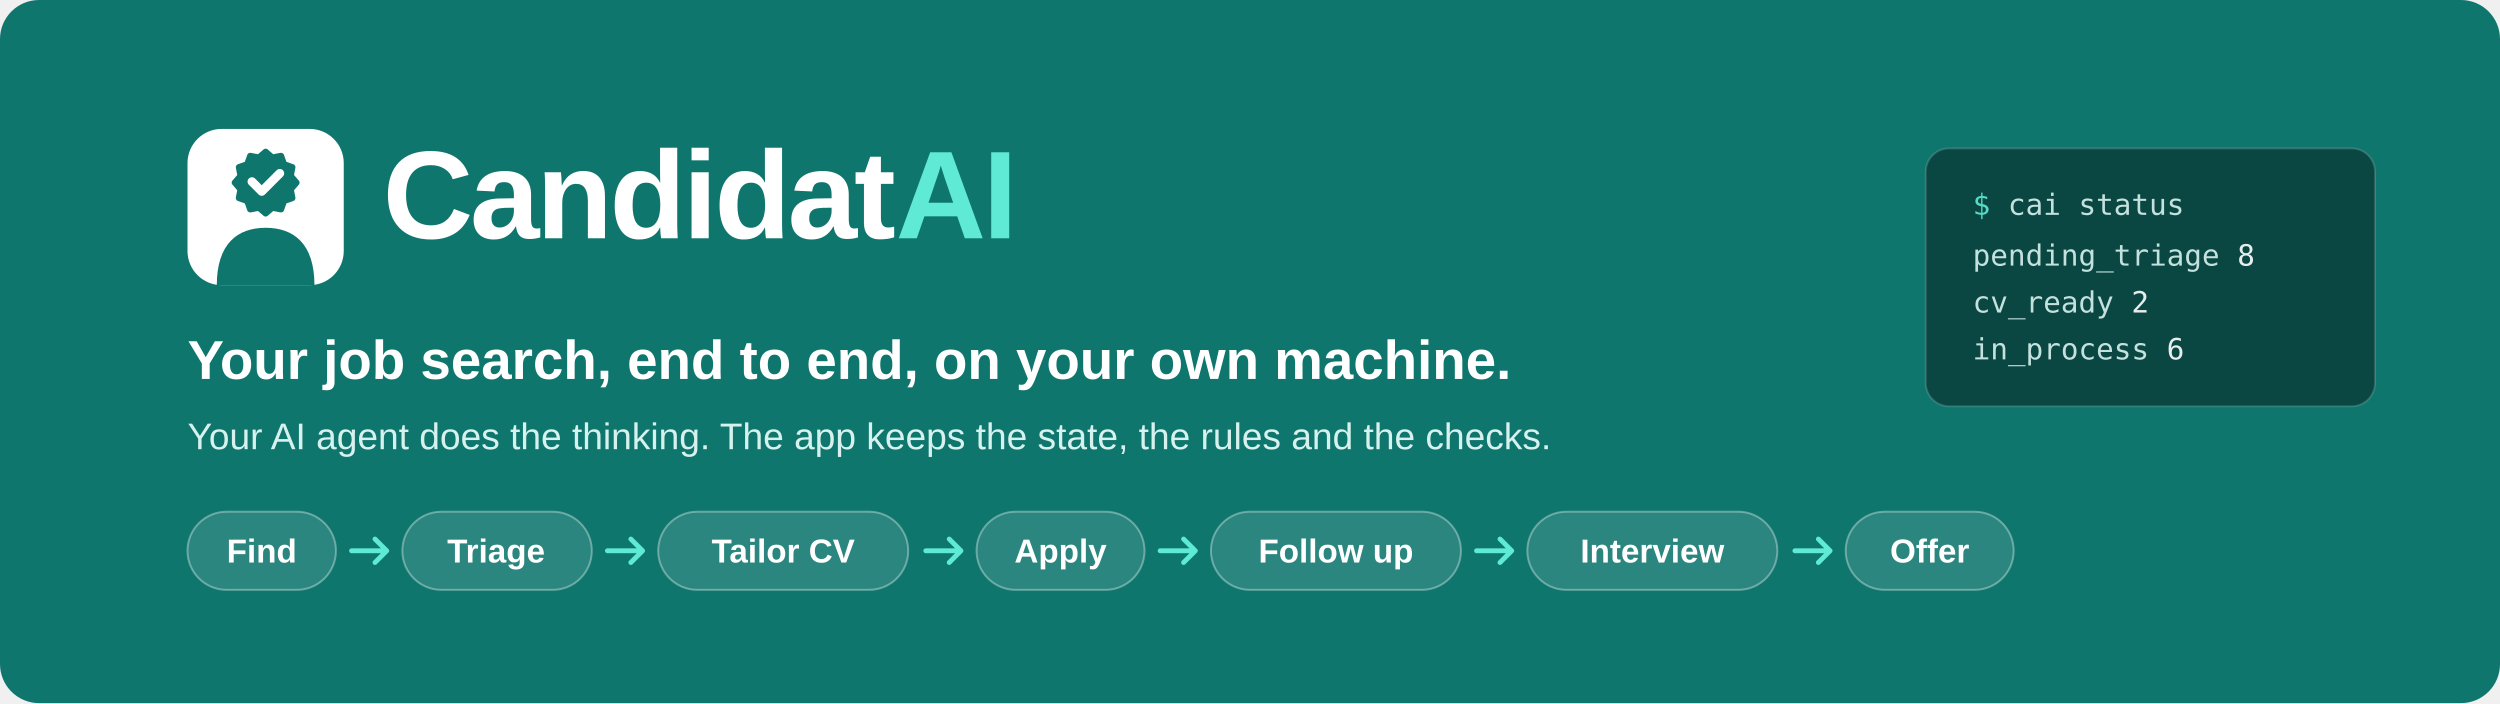
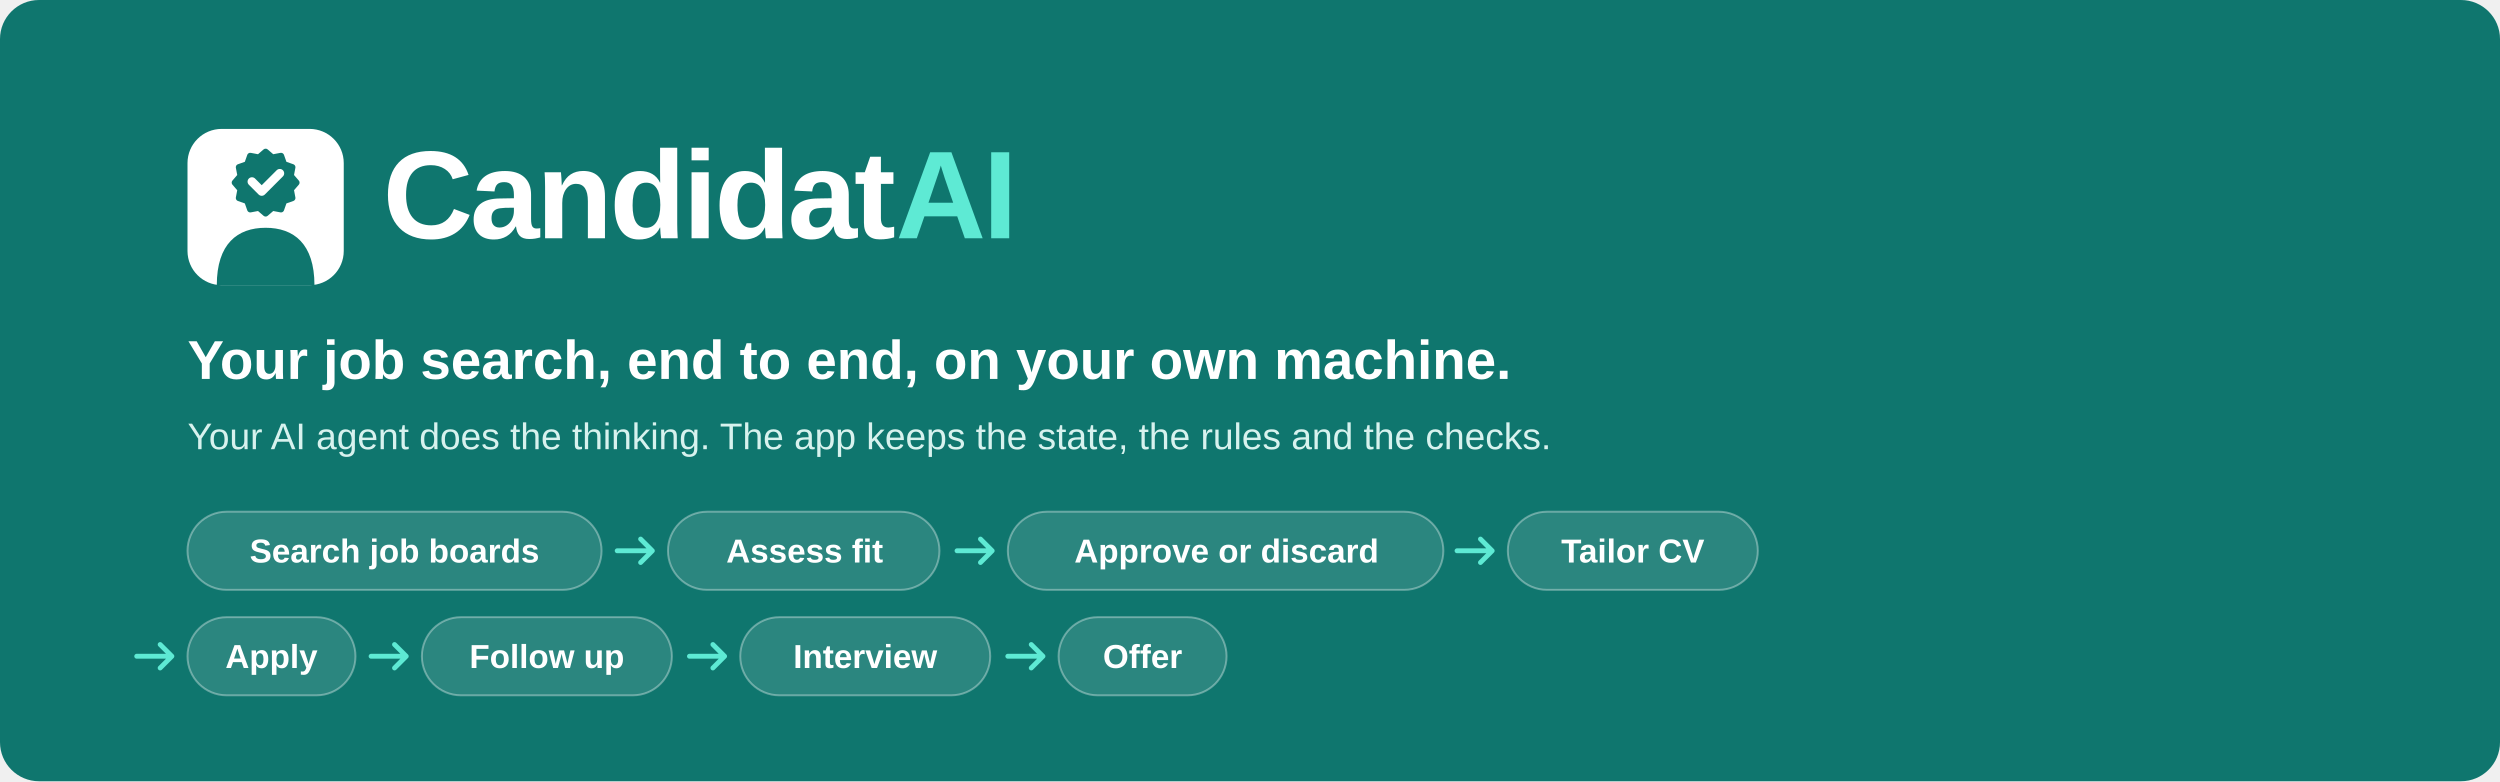
- <svg xmlns="http://www.w3.org/2000/svg" width="1280" height="360" viewBox="0 0 1280 360" role="img" aria-label="CandidatAI — Your job search, end to end, on your own machine.">
-   <rect width="1280" height="360" rx="20" fill="#0F766E" />
+ <svg xmlns="http://www.w3.org/2000/svg" width="1280" height="400" viewBox="0 0 1280 400" role="img" aria-label="CandidatAI — Your job search, end to end, on your own machine.">
+   <rect width="1280" height="400" rx="20" fill="#0F766E" />
  <g font-family="'Segoe UI', 'Helvetica Neue', Arial, sans-serif">
    <g transform="translate(96,66) scale(1.25)">
      <rect width="64" height="64" rx="14" fill="#ffffff" />
      <path d="M12 64 C12 47 20.5 40.5 32 40.5 C43.5 40.5 52 47 52 64 Z" fill="#0F766E" />
      <polygon points="32.00,9.40 34.74,11.76 38.30,11.09 39.50,14.50 42.91,15.70 42.24,19.26 44.60,22.00 42.24,24.74 42.91,28.30 39.50,29.50 38.30,32.91 34.74,32.24 32.00,34.60 29.26,32.24 25.70,32.91 24.50,29.50 21.09,28.30 21.76,24.74 19.40,22.00 21.76,19.26 21.09,15.70 24.50,14.50 25.70,11.09 29.26,11.76" fill="#0F766E" stroke="#0F766E" stroke-width="2.6" stroke-linejoin="round" />
      <path d="M26.4 21.6 L30.4 25.6 L37.8 18.2" fill="none" stroke="#ffffff" stroke-width="3.6" stroke-linecap="round" stroke-linejoin="round" />
    </g>
    <text x="196" y="122" font-size="64" font-weight="700" fill="#ffffff" letter-spacing="-1.6">Candidat<tspan fill="#5EEAD4">AI</tspan>
    </text>
    <text x="96" y="194" font-size="28" font-weight="600" fill="#ffffff">Your job search, end to end, on your own machine.</text>
    <text x="96" y="230" font-size="19" fill="#D7F2EE">Your AI agent does the thinking. The app keeps the state, the rules and the checks.</text>
    <g transform="translate(96,262)">
-       <rect width="76" height="40" rx="20" fill="#ffffff" fill-opacity="0.12" stroke="#ffffff" stroke-opacity="0.35" />
-       <text x="38" y="26" text-anchor="middle" font-size="17" font-weight="600" fill="#ffffff">Find</text>
+       <rect width="212" height="40" rx="20" fill="#ffffff" fill-opacity="0.12" stroke="#ffffff" stroke-opacity="0.35" />
+       <text x="106" y="26" text-anchor="middle" font-size="17" font-weight="600" fill="#ffffff">Search job boards</text>
    </g>
-     <path d="M180 282 h18 m-6 -6 l6 6 l-6 6" stroke="#5EEAD4" stroke-width="2.5" fill="none" stroke-linecap="round" stroke-linejoin="round" />
-     <g transform="translate(206,262)">
-       <rect width="97" height="40" rx="20" fill="#ffffff" fill-opacity="0.12" stroke="#ffffff" stroke-opacity="0.35" />
-       <text x="48" y="26" text-anchor="middle" font-size="17" font-weight="600" fill="#ffffff">Triage</text>
+     <path d="M316 282 h18 m-6 -6 l6 6 l-6 6" stroke="#5EEAD4" stroke-width="2.5" fill="none" stroke-linecap="round" stroke-linejoin="round" />
+     <g transform="translate(342,262)">
+       <rect width="139" height="40" rx="20" fill="#ffffff" fill-opacity="0.12" stroke="#ffffff" stroke-opacity="0.35" />
+       <text x="70" y="26" text-anchor="middle" font-size="17" font-weight="600" fill="#ffffff">Assess fit</text>
    </g>
-     <path d="M311 282 h18 m-6 -6 l6 6 l-6 6" stroke="#5EEAD4" stroke-width="2.5" fill="none" stroke-linecap="round" stroke-linejoin="round" />
-     <g transform="translate(337,262)">
+     <path d="M490 282 h18 m-6 -6 l6 6 l-6 6" stroke="#5EEAD4" stroke-width="2.5" fill="none" stroke-linecap="round" stroke-linejoin="round" />
+     <g transform="translate(516,262)">
+       <rect width="223" height="40" rx="20" fill="#ffffff" fill-opacity="0.12" stroke="#ffffff" stroke-opacity="0.35" />
+       <text x="112" y="26" text-anchor="middle" font-size="17" font-weight="600" fill="#ffffff">Approve or discard</text>
+     </g>
+     <path d="M746 282 h18 m-6 -6 l6 6 l-6 6" stroke="#5EEAD4" stroke-width="2.5" fill="none" stroke-linecap="round" stroke-linejoin="round" />
+     <g transform="translate(772,262)">
      <rect width="128" height="40" rx="20" fill="#ffffff" fill-opacity="0.12" stroke="#ffffff" stroke-opacity="0.35" />
      <text x="64" y="26" text-anchor="middle" font-size="17" font-weight="600" fill="#ffffff">Tailor CV</text>
    </g>
-     <path d="M474 282 h18 m-6 -6 l6 6 l-6 6" stroke="#5EEAD4" stroke-width="2.5" fill="none" stroke-linecap="round" stroke-linejoin="round" />
-     <g transform="translate(500,262)">
+     <path d="M70 336 h18 m-6 -6 l6 6 l-6 6" stroke="#5EEAD4" stroke-width="2.5" fill="none" stroke-linecap="round" stroke-linejoin="round" />
+     <g transform="translate(96,316)">
      <rect width="86" height="40" rx="20" fill="#ffffff" fill-opacity="0.12" stroke="#ffffff" stroke-opacity="0.35" />
      <text x="43" y="26" text-anchor="middle" font-size="17" font-weight="600" fill="#ffffff">Apply</text>
    </g>
-     <path d="M594 282 h18 m-6 -6 l6 6 l-6 6" stroke="#5EEAD4" stroke-width="2.5" fill="none" stroke-linecap="round" stroke-linejoin="round" />
-     <g transform="translate(620,262)">
+     <path d="M190 336 h18 m-6 -6 l6 6 l-6 6" stroke="#5EEAD4" stroke-width="2.5" fill="none" stroke-linecap="round" stroke-linejoin="round" />
+     <g transform="translate(216,316)">
      <rect width="128" height="40" rx="20" fill="#ffffff" fill-opacity="0.12" stroke="#ffffff" stroke-opacity="0.35" />
      <text x="64" y="26" text-anchor="middle" font-size="17" font-weight="600" fill="#ffffff">Follow up</text>
    </g>
-     <path d="M756 282 h18 m-6 -6 l6 6 l-6 6" stroke="#5EEAD4" stroke-width="2.5" fill="none" stroke-linecap="round" stroke-linejoin="round" />
-     <g transform="translate(782,262)">
+     <path d="M353 336 h18 m-6 -6 l6 6 l-6 6" stroke="#5EEAD4" stroke-width="2.5" fill="none" stroke-linecap="round" stroke-linejoin="round" />
+     <g transform="translate(379,316)">
      <rect width="128" height="40" rx="20" fill="#ffffff" fill-opacity="0.12" stroke="#ffffff" stroke-opacity="0.35" />
      <text x="64" y="26" text-anchor="middle" font-size="17" font-weight="600" fill="#ffffff">Interview</text>
    </g>
-     <path d="M919 282 h18 m-6 -6 l6 6 l-6 6" stroke="#5EEAD4" stroke-width="2.5" fill="none" stroke-linecap="round" stroke-linejoin="round" />
-     <g transform="translate(945,262)">
+     <path d="M516 336 h18 m-6 -6 l6 6 l-6 6" stroke="#5EEAD4" stroke-width="2.5" fill="none" stroke-linecap="round" stroke-linejoin="round" />
+     <g transform="translate(542,316)">
      <rect width="86" height="40" rx="20" fill="#ffffff" fill-opacity="0.12" stroke="#ffffff" stroke-opacity="0.35" />
      <text x="43" y="26" text-anchor="middle" font-size="17" font-weight="600" fill="#ffffff">Offer</text>
    </g>
  </g>
-   <g transform="translate(1010,110)" font-family="'Cascadia Code', Consolas, 'SF Mono', monospace" font-size="15" fill="#D7F2EE" fill-opacity="0.9">
-     <rect x="-24" y="-34" width="230" height="132" rx="12" fill="#06201E" fill-opacity="0.55" stroke="#ffffff" stroke-opacity="0.15" />
-     <text y="0">
-       <tspan fill="#5EEAD4">$</tspan> cai status</text>
-     <text y="26">pending_triage  <tspan fill="#ffffff">8</tspan>
-     </text>
-     <text y="50">cv_ready        <tspan fill="#ffffff">2</tspan>
-     </text>
-     <text y="74">in_process      <tspan fill="#ffffff">6</tspan>
-     </text>
-   </g>
</svg>
